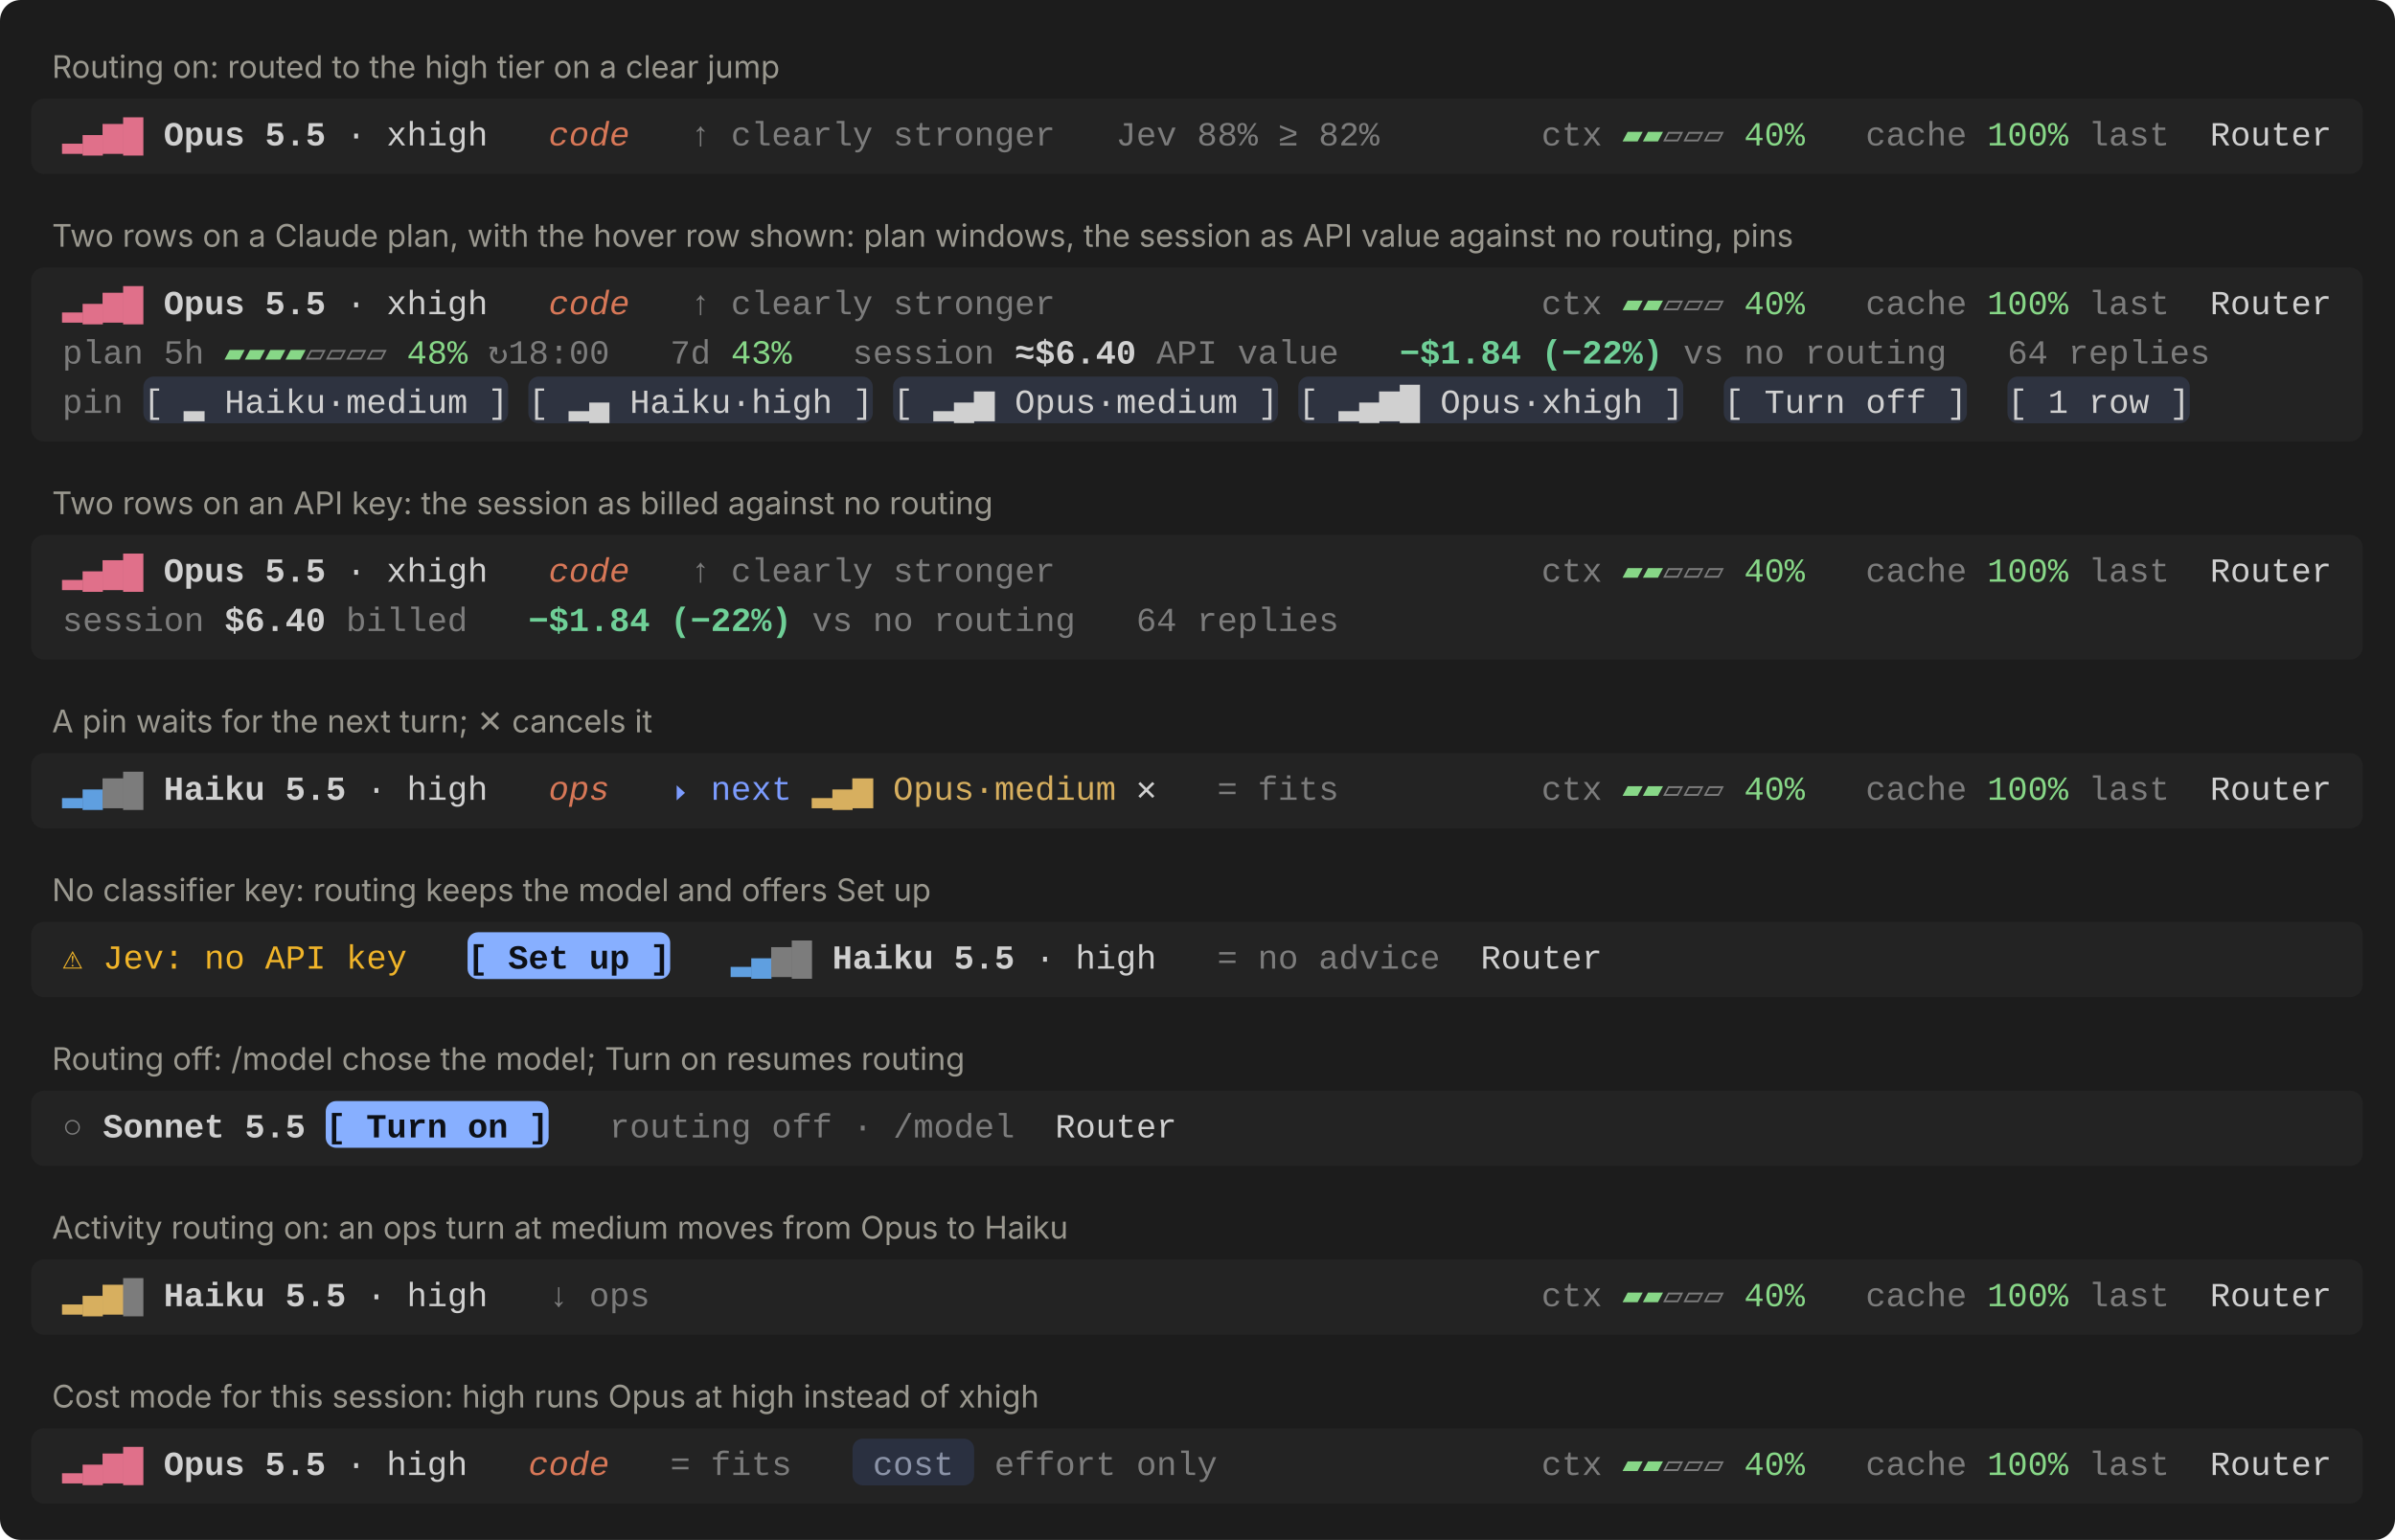
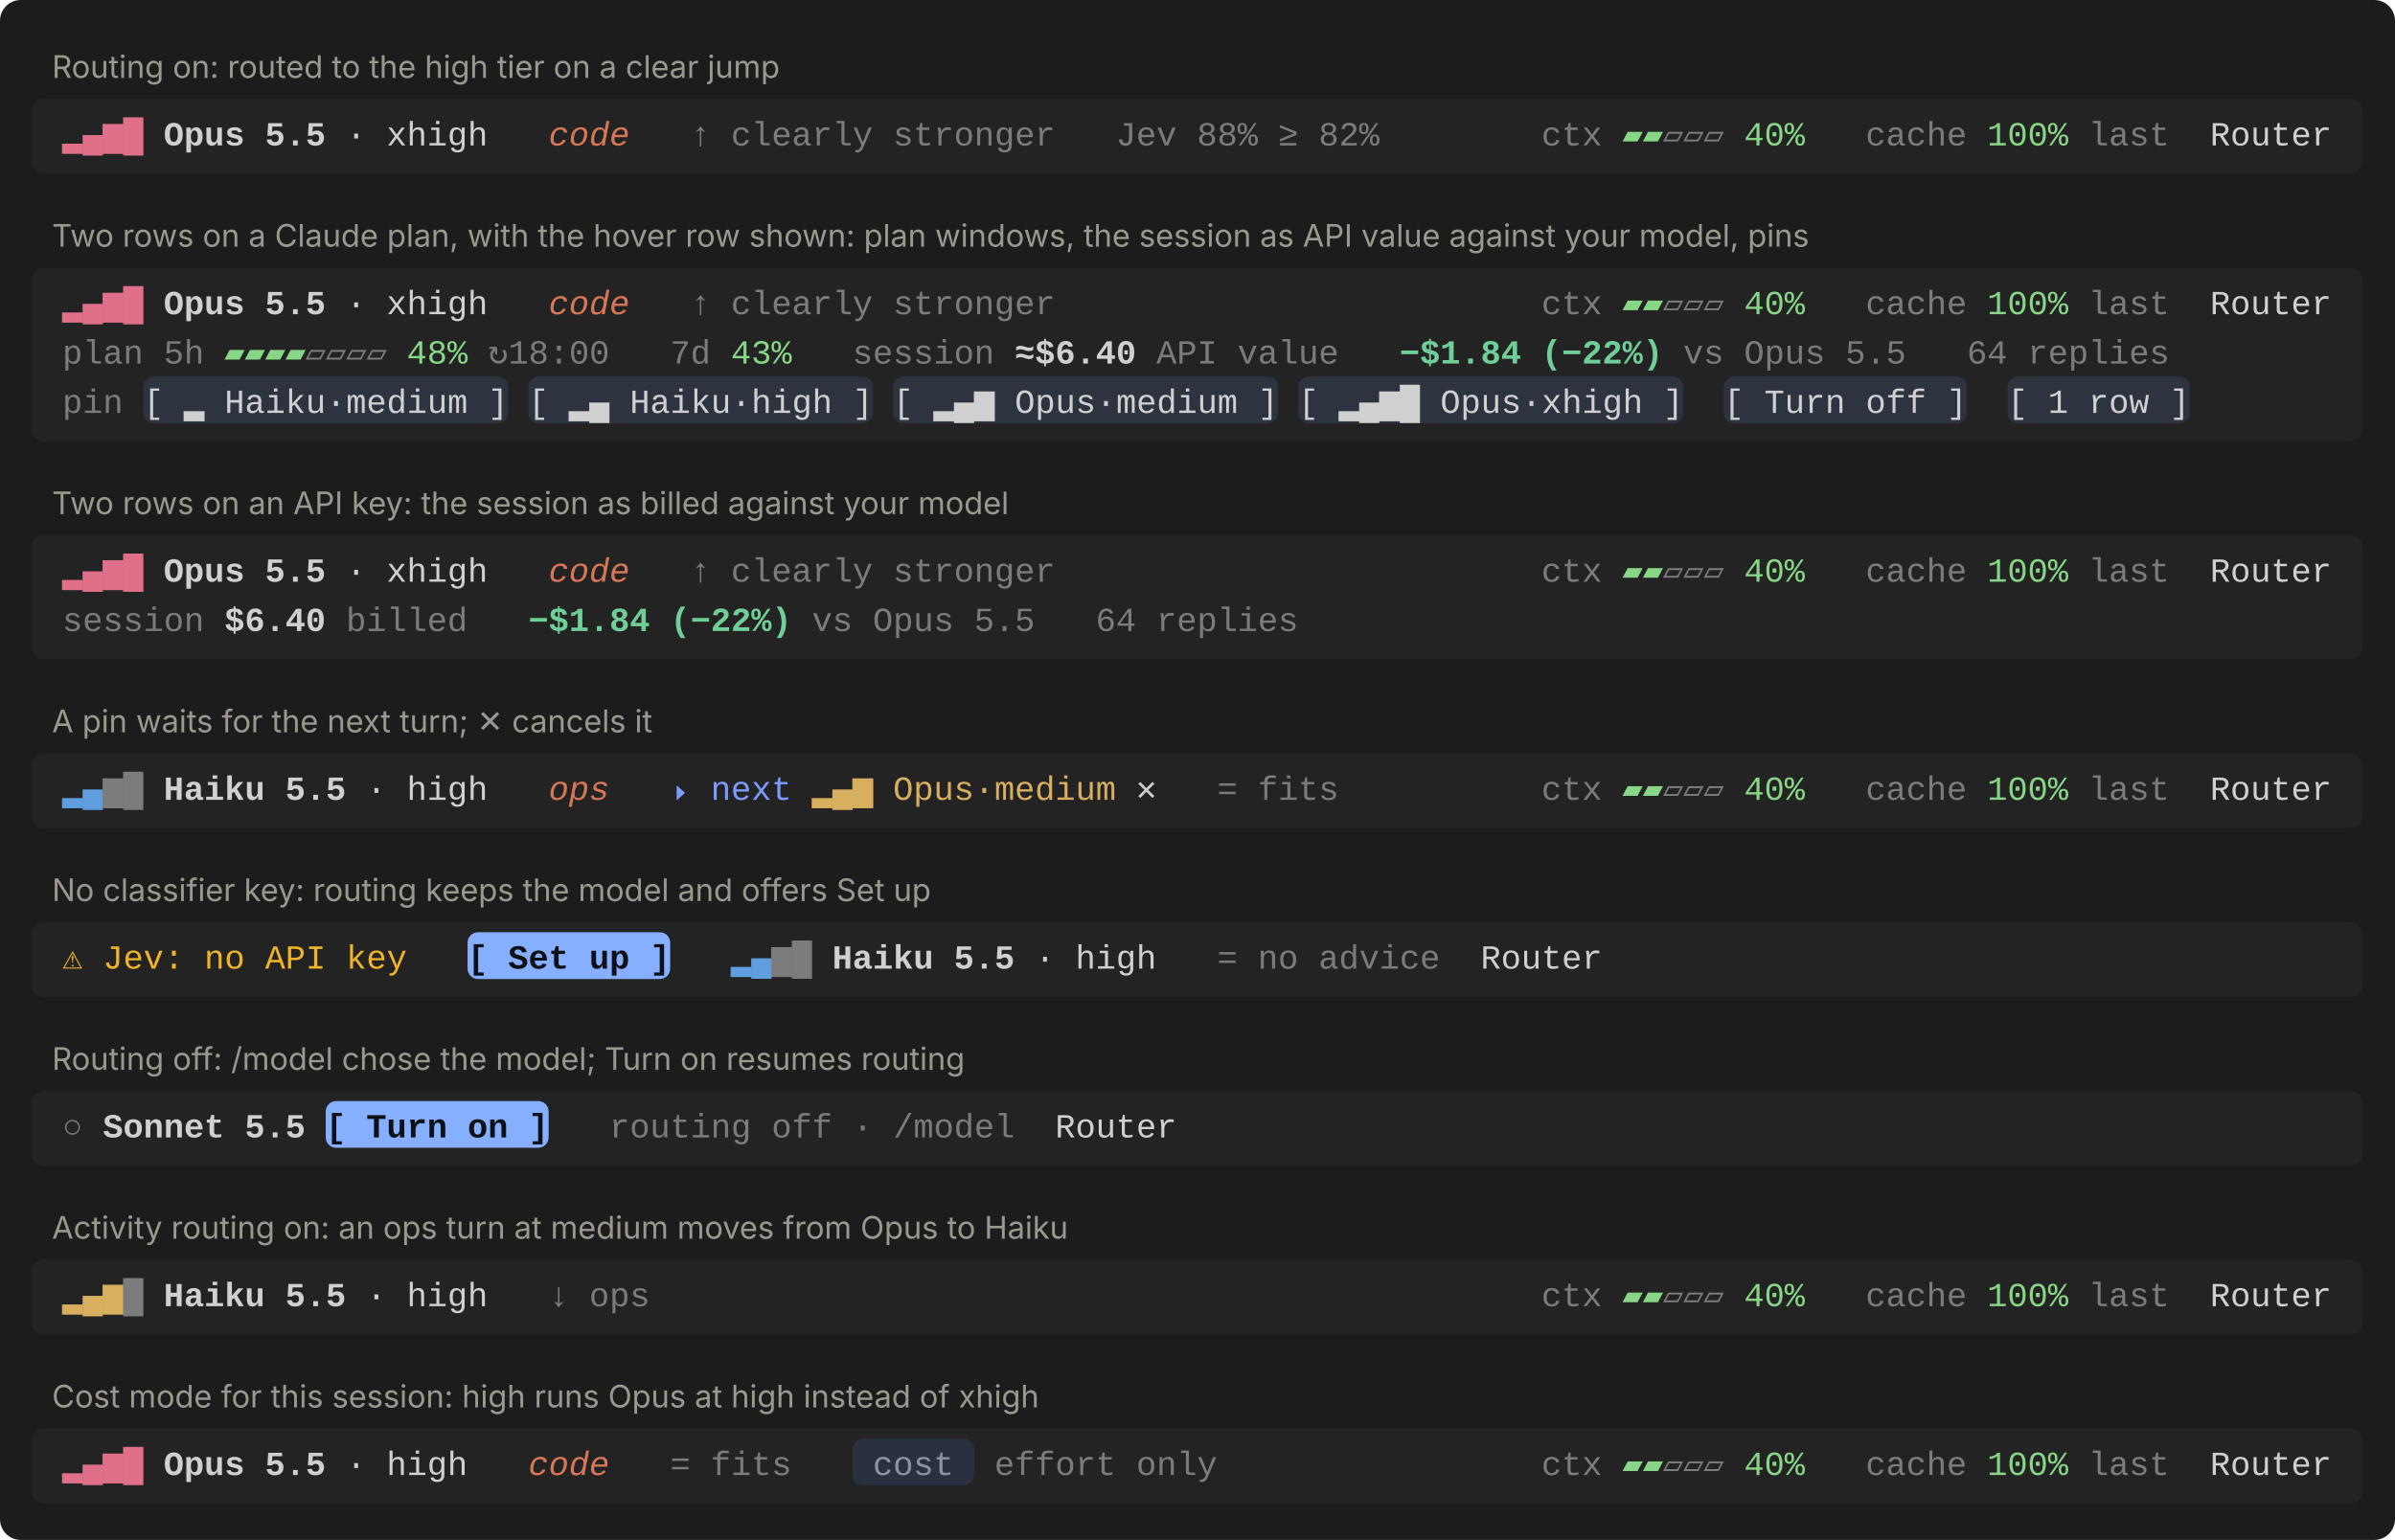
<svg xmlns="http://www.w3.org/2000/svg" viewBox="0 0 922 593" role="img" aria-labelledby="title desc">
  <style>
    text { font-family: ui-monospace, SFMono-Regular, Menlo, Consolas, 'Liberation Mono', monospace; font-size: 13px; }
    .cap { font-family: system-ui, -apple-system, 'Segoe UI', sans-serif; font-size: 12px; fill: #9a988f; }
  </style>
  <rect width="922" height="593" rx="8" fill="#1c1c1c" />
  <text class="cap" x="20" y="30">Routing on: routed to the high tier on a clear jump</text>
  <rect x="12" y="38" width="897.6" height="29" rx="5" fill="#232323" />
  <text x="24.0" y="56" fill="#e0708a" xml:space="preserve">▂</text>
  <text x="31.8" y="56" fill="#e0708a" xml:space="preserve">▄</text>
  <text x="39.6" y="56" fill="#e0708a" xml:space="preserve">▆</text>
  <text x="47.4" y="56" fill="#e0708a" xml:space="preserve">█</text>
  <text x="63.0" y="56" fill="#d0d0d0" font-weight="700" xml:space="preserve">Opus 5.5</text>
  <text x="125.4" y="56" fill="#d0d0d0" xml:space="preserve"> · xhigh</text>
  <text x="211.2" y="56" fill="#d77757" font-style="italic" xml:space="preserve">code</text>
  <text x="265.8" y="56" fill="#7c7c7c" xml:space="preserve">↑ clearly stronger</text>
  <text x="429.6" y="56" fill="#7c7c7c" xml:space="preserve">Jev 88% ≥ 82%</text>
  <text x="593.4" y="56" fill="#7c7c7c" xml:space="preserve">ctx </text>
  <text x="624.6" y="56" fill="#87d787" xml:space="preserve">▰▰</text>
  <text x="640.2" y="56" fill="#7c7c7c" xml:space="preserve">▱▱▱</text>
  <text x="663.6" y="56" fill="#87d787" xml:space="preserve"> 40%</text>
  <text x="718.2" y="56" fill="#7c7c7c" xml:space="preserve">cache </text>
  <text x="765.0" y="56" fill="#87d787" xml:space="preserve">100%</text>
  <text x="796.2" y="56" fill="#7c7c7c" xml:space="preserve"> last</text>
  <text x="850.8" y="56" fill="#d0d0d0" xml:space="preserve">Router</text>
-   <text class="cap" x="20" y="95">Two rows on a Claude plan, with the hover row shown: plan windows, the session as API value against no routing, pins</text>
+   <text class="cap" x="20" y="95">Two rows on a Claude plan, with the hover row shown: plan windows, the session as API value against your model, pins</text>
  <rect x="12" y="103" width="897.6" height="67" rx="5" fill="#232323" />
  <text x="24.0" y="121" fill="#e0708a" xml:space="preserve">▂</text>
  <text x="31.8" y="121" fill="#e0708a" xml:space="preserve">▄</text>
  <text x="39.6" y="121" fill="#e0708a" xml:space="preserve">▆</text>
  <text x="47.4" y="121" fill="#e0708a" xml:space="preserve">█</text>
  <text x="63.0" y="121" fill="#d0d0d0" font-weight="700" xml:space="preserve">Opus 5.5</text>
  <text x="125.4" y="121" fill="#d0d0d0" xml:space="preserve"> · xhigh</text>
  <text x="211.2" y="121" fill="#d77757" font-style="italic" xml:space="preserve">code</text>
  <text x="265.8" y="121" fill="#7c7c7c" xml:space="preserve">↑ clearly stronger</text>
  <text x="593.4" y="121" fill="#7c7c7c" xml:space="preserve">ctx </text>
  <text x="624.6" y="121" fill="#87d787" xml:space="preserve">▰▰</text>
  <text x="640.2" y="121" fill="#7c7c7c" xml:space="preserve">▱▱▱</text>
  <text x="663.6" y="121" fill="#87d787" xml:space="preserve"> 40%</text>
  <text x="718.2" y="121" fill="#7c7c7c" xml:space="preserve">cache </text>
  <text x="765.0" y="121" fill="#87d787" xml:space="preserve">100%</text>
  <text x="796.2" y="121" fill="#7c7c7c" xml:space="preserve"> last</text>
  <text x="850.8" y="121" fill="#d0d0d0" xml:space="preserve">Router</text>
  <text x="24.0" y="140" fill="#7c7c7c" xml:space="preserve">plan 5h </text>
  <text x="86.4" y="140" fill="#87d787" xml:space="preserve">▰▰▰▰</text>
  <text x="117.6" y="140" fill="#7c7c7c" xml:space="preserve">▱▱▱▱</text>
  <text x="148.8" y="140" fill="#87d787" xml:space="preserve"> 48%</text>
  <text x="180.0" y="140" fill="#7c7c7c" xml:space="preserve"> ↻18:00</text>
  <text x="258.0" y="140" fill="#7c7c7c" xml:space="preserve">7d </text>
  <text x="281.4" y="140" fill="#87d787" xml:space="preserve">43%</text>
  <text x="328.2" y="140" fill="#7c7c7c" xml:space="preserve">session </text>
  <text x="390.6" y="140" fill="#d0d0d0" font-weight="700" xml:space="preserve">≈$6.40</text>
  <text x="437.4" y="140" fill="#7c7c7c" xml:space="preserve"> API value</text>
  <text x="538.8" y="140" fill="#6fcf97" font-weight="700" xml:space="preserve">−$1.84 (−22%)</text>
-   <text x="640.2" y="140" fill="#7c7c7c" xml:space="preserve"> vs no routing</text>
-   <text x="772.8" y="140" fill="#7c7c7c" xml:space="preserve">64 replies</text>
+   <text x="640.2" y="140" fill="#7c7c7c" xml:space="preserve"> vs Opus 5.5</text>
+   <text x="757.2" y="140" fill="#7c7c7c" xml:space="preserve">64 replies</text>
  <text x="24.0" y="159" fill="#7c7c7c" xml:space="preserve">pin </text>
  <rect x="55.2" y="145" width="140.4" height="18" rx="4" fill="#2e3340" />
  <text x="55.2" y="159" fill="#d0d0d0" xml:space="preserve">[ ▂ Haiku·medium ]</text>
  <rect x="203.4" y="145" width="132.6" height="18" rx="4" fill="#2e3340" />
  <text x="203.4" y="159" fill="#d0d0d0" xml:space="preserve">[ ▂▄ Haiku·high ]</text>
  <rect x="343.8" y="145" width="148.2" height="18" rx="4" fill="#2e3340" />
  <text x="343.8" y="159" fill="#d0d0d0" xml:space="preserve">[ ▂▄▆ Opus·medium ]</text>
  <rect x="499.8" y="145" width="148.2" height="18" rx="4" fill="#2e3340" />
  <text x="499.8" y="159" fill="#d0d0d0" xml:space="preserve">[ ▂▄▆█ Opus·xhigh ]</text>
  <rect x="663.6" y="145" width="93.6" height="18" rx="4" fill="#2e3340" />
  <text x="663.6" y="159" fill="#d0d0d0" xml:space="preserve">[ Turn off ]</text>
  <rect x="772.8" y="145" width="70.2" height="18" rx="4" fill="#2e3340" />
  <text x="772.8" y="159" fill="#d0d0d0" xml:space="preserve">[ 1 row ]</text>
-   <text class="cap" x="20" y="198">Two rows on an API key: the session as billed against no routing</text>
+   <text class="cap" x="20" y="198">Two rows on an API key: the session as billed against your model</text>
  <rect x="12" y="206" width="897.6" height="48" rx="5" fill="#232323" />
  <text x="24.0" y="224" fill="#e0708a" xml:space="preserve">▂</text>
  <text x="31.8" y="224" fill="#e0708a" xml:space="preserve">▄</text>
  <text x="39.6" y="224" fill="#e0708a" xml:space="preserve">▆</text>
  <text x="47.4" y="224" fill="#e0708a" xml:space="preserve">█</text>
  <text x="63.0" y="224" fill="#d0d0d0" font-weight="700" xml:space="preserve">Opus 5.5</text>
  <text x="125.4" y="224" fill="#d0d0d0" xml:space="preserve"> · xhigh</text>
  <text x="211.2" y="224" fill="#d77757" font-style="italic" xml:space="preserve">code</text>
  <text x="265.8" y="224" fill="#7c7c7c" xml:space="preserve">↑ clearly stronger</text>
  <text x="593.4" y="224" fill="#7c7c7c" xml:space="preserve">ctx </text>
  <text x="624.6" y="224" fill="#87d787" xml:space="preserve">▰▰</text>
  <text x="640.2" y="224" fill="#7c7c7c" xml:space="preserve">▱▱▱</text>
  <text x="663.6" y="224" fill="#87d787" xml:space="preserve"> 40%</text>
  <text x="718.2" y="224" fill="#7c7c7c" xml:space="preserve">cache </text>
  <text x="765.0" y="224" fill="#87d787" xml:space="preserve">100%</text>
  <text x="796.2" y="224" fill="#7c7c7c" xml:space="preserve"> last</text>
  <text x="850.8" y="224" fill="#d0d0d0" xml:space="preserve">Router</text>
  <text x="24.0" y="243" fill="#7c7c7c" xml:space="preserve">session </text>
  <text x="86.4" y="243" fill="#d0d0d0" font-weight="700" xml:space="preserve">$6.40</text>
  <text x="125.4" y="243" fill="#7c7c7c" xml:space="preserve"> billed</text>
  <text x="203.4" y="243" fill="#6fcf97" font-weight="700" xml:space="preserve">−$1.84 (−22%)</text>
-   <text x="304.8" y="243" fill="#7c7c7c" xml:space="preserve"> vs no routing</text>
-   <text x="437.4" y="243" fill="#7c7c7c" xml:space="preserve">64 replies</text>
+   <text x="304.8" y="243" fill="#7c7c7c" xml:space="preserve"> vs Opus 5.5</text>
+   <text x="421.8" y="243" fill="#7c7c7c" xml:space="preserve">64 replies</text>
  <text class="cap" x="20" y="282">A pin waits for the next turn; ✕ cancels it</text>
  <rect x="12" y="290" width="897.6" height="29" rx="5" fill="#232323" />
  <text x="24.0" y="308" fill="#5f9fe0" xml:space="preserve">▂</text>
  <text x="31.8" y="308" fill="#5f9fe0" xml:space="preserve">▄</text>
  <text x="39.6" y="308" fill="#7c7c7c" xml:space="preserve">▆</text>
  <text x="47.4" y="308" fill="#7c7c7c" xml:space="preserve">█</text>
  <text x="63.0" y="308" fill="#d0d0d0" font-weight="700" xml:space="preserve">Haiku 5.5</text>
  <text x="133.2" y="308" fill="#d0d0d0" xml:space="preserve"> · high</text>
  <text x="211.2" y="308" fill="#d77757" font-style="italic" xml:space="preserve">ops</text>
  <text x="258.0" y="308" fill="#7c9cff" xml:space="preserve">⏵ next </text>
  <text x="312.6" y="308" fill="#d7af5f" xml:space="preserve">▂▄▆</text>
  <text x="336.0" y="308" fill="#d7af5f" xml:space="preserve"> Opus·medium</text>
  <text x="437.4" y="308" fill="#d0d0d0" xml:space="preserve">✕</text>
  <text x="468.6" y="308" fill="#7c7c7c" xml:space="preserve">= fits</text>
  <text x="593.4" y="308" fill="#7c7c7c" xml:space="preserve">ctx </text>
  <text x="624.6" y="308" fill="#87d787" xml:space="preserve">▰▰</text>
  <text x="640.2" y="308" fill="#7c7c7c" xml:space="preserve">▱▱▱</text>
  <text x="663.6" y="308" fill="#87d787" xml:space="preserve"> 40%</text>
  <text x="718.2" y="308" fill="#7c7c7c" xml:space="preserve">cache </text>
  <text x="765.0" y="308" fill="#87d787" xml:space="preserve">100%</text>
  <text x="796.2" y="308" fill="#7c7c7c" xml:space="preserve"> last</text>
  <text x="850.8" y="308" fill="#d0d0d0" xml:space="preserve">Router</text>
  <text class="cap" x="20" y="347">No classifier key: routing keeps the model and offers Set up</text>
  <rect x="12" y="355" width="897.6" height="29" rx="5" fill="#232323" />
  <text x="24.0" y="373" fill="#f0b429" xml:space="preserve">⚠ Jev: no API key</text>
  <rect x="180.0" y="359" width="78.0" height="18" rx="4" fill="#87afff" />
  <text x="180.0" y="373" fill="#0d1016" font-weight="700" xml:space="preserve">[ Set up ]</text>
  <text x="281.4" y="373" fill="#5f9fe0" xml:space="preserve">▂</text>
  <text x="289.2" y="373" fill="#5f9fe0" xml:space="preserve">▄</text>
  <text x="297.0" y="373" fill="#7c7c7c" xml:space="preserve">▆</text>
  <text x="304.8" y="373" fill="#7c7c7c" xml:space="preserve">█</text>
  <text x="320.4" y="373" fill="#d0d0d0" font-weight="700" xml:space="preserve">Haiku 5.5</text>
  <text x="390.6" y="373" fill="#d0d0d0" xml:space="preserve"> · high</text>
  <text x="468.6" y="373" fill="#7c7c7c" xml:space="preserve">= no advice</text>
  <text x="570.0" y="373" fill="#d0d0d0" xml:space="preserve">Router</text>
  <text class="cap" x="20" y="412">Routing off: /model chose the model; Turn on resumes routing</text>
  <rect x="12" y="420" width="897.6" height="29" rx="5" fill="#232323" />
  <text x="24.0" y="438" fill="#7c7c7c" xml:space="preserve">○ </text>
  <text x="39.6" y="438" fill="#d0d0d0" font-weight="700" xml:space="preserve">Sonnet 5.5</text>
  <rect x="125.4" y="424" width="85.8" height="18" rx="4" fill="#87afff" />
  <text x="125.4" y="438" fill="#0d1016" font-weight="700" xml:space="preserve">[ Turn on ]</text>
  <text x="234.6" y="438" fill="#7c7c7c" xml:space="preserve">routing off · /model</text>
  <text x="406.2" y="438" fill="#d0d0d0" xml:space="preserve">Router</text>
  <text class="cap" x="20" y="477">Activity routing on: an ops turn at medium moves from Opus to Haiku</text>
  <rect x="12" y="485" width="897.6" height="29" rx="5" fill="#232323" />
  <text x="24.0" y="503" fill="#d7af5f" xml:space="preserve">▂</text>
  <text x="31.8" y="503" fill="#d7af5f" xml:space="preserve">▄</text>
  <text x="39.6" y="503" fill="#d7af5f" xml:space="preserve">▆</text>
  <text x="47.4" y="503" fill="#7c7c7c" xml:space="preserve">█</text>
  <text x="63.0" y="503" fill="#d0d0d0" font-weight="700" xml:space="preserve">Haiku 5.5</text>
  <text x="133.2" y="503" fill="#d0d0d0" xml:space="preserve"> · high</text>
  <text x="211.2" y="503" fill="#7c7c7c" xml:space="preserve">↓ ops</text>
  <text x="593.4" y="503" fill="#7c7c7c" xml:space="preserve">ctx </text>
  <text x="624.6" y="503" fill="#87d787" xml:space="preserve">▰▰</text>
  <text x="640.2" y="503" fill="#7c7c7c" xml:space="preserve">▱▱▱</text>
  <text x="663.6" y="503" fill="#87d787" xml:space="preserve"> 40%</text>
  <text x="718.2" y="503" fill="#7c7c7c" xml:space="preserve">cache </text>
  <text x="765.0" y="503" fill="#87d787" xml:space="preserve">100%</text>
  <text x="796.2" y="503" fill="#7c7c7c" xml:space="preserve"> last</text>
  <text x="850.8" y="503" fill="#d0d0d0" xml:space="preserve">Router</text>
  <text class="cap" x="20" y="542">Cost mode for this session: high runs Opus at high instead of xhigh</text>
  <rect x="12" y="550" width="897.6" height="29" rx="5" fill="#232323" />
  <text x="24.0" y="568" fill="#e0708a" xml:space="preserve">▂</text>
  <text x="31.8" y="568" fill="#e0708a" xml:space="preserve">▄</text>
  <text x="39.6" y="568" fill="#e0708a" xml:space="preserve">▆</text>
  <text x="47.4" y="568" fill="#e0708a" xml:space="preserve">█</text>
  <text x="63.0" y="568" fill="#d0d0d0" font-weight="700" xml:space="preserve">Opus 5.5</text>
  <text x="125.4" y="568" fill="#d0d0d0" xml:space="preserve"> · high</text>
  <text x="203.4" y="568" fill="#d77757" font-style="italic" xml:space="preserve">code</text>
  <text x="258.0" y="568" fill="#7c7c7c" xml:space="preserve">= fits</text>
  <rect x="328.2" y="554" width="46.8" height="18" rx="4" fill="#2a3040" />
  <text x="328.2" y="568" fill="#8b93a7" xml:space="preserve"> cost </text>
  <text x="375.0" y="568" fill="#7c7c7c" xml:space="preserve"> effort only</text>
  <text x="593.4" y="568" fill="#7c7c7c" xml:space="preserve">ctx </text>
  <text x="624.6" y="568" fill="#87d787" xml:space="preserve">▰▰</text>
  <text x="640.2" y="568" fill="#7c7c7c" xml:space="preserve">▱▱▱</text>
  <text x="663.6" y="568" fill="#87d787" xml:space="preserve"> 40%</text>
  <text x="718.2" y="568" fill="#7c7c7c" xml:space="preserve">cache </text>
  <text x="765.0" y="568" fill="#87d787" xml:space="preserve">100%</text>
  <text x="796.2" y="568" fill="#7c7c7c" xml:space="preserve"> last</text>
  <text x="850.8" y="568" fill="#d0d0d0" xml:space="preserve">Router</text>
</svg>
